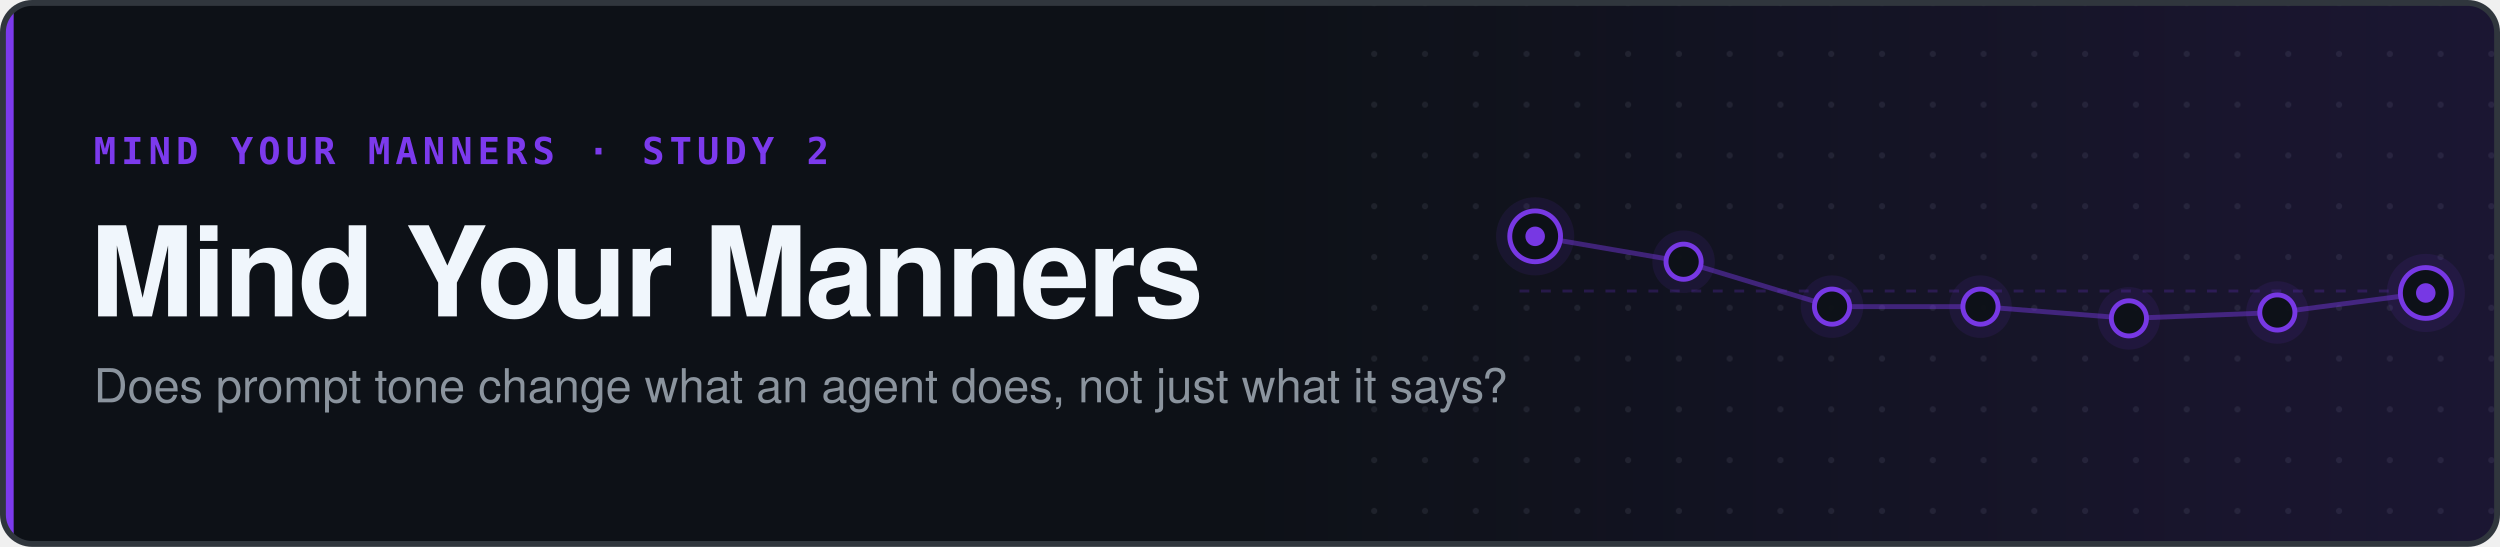
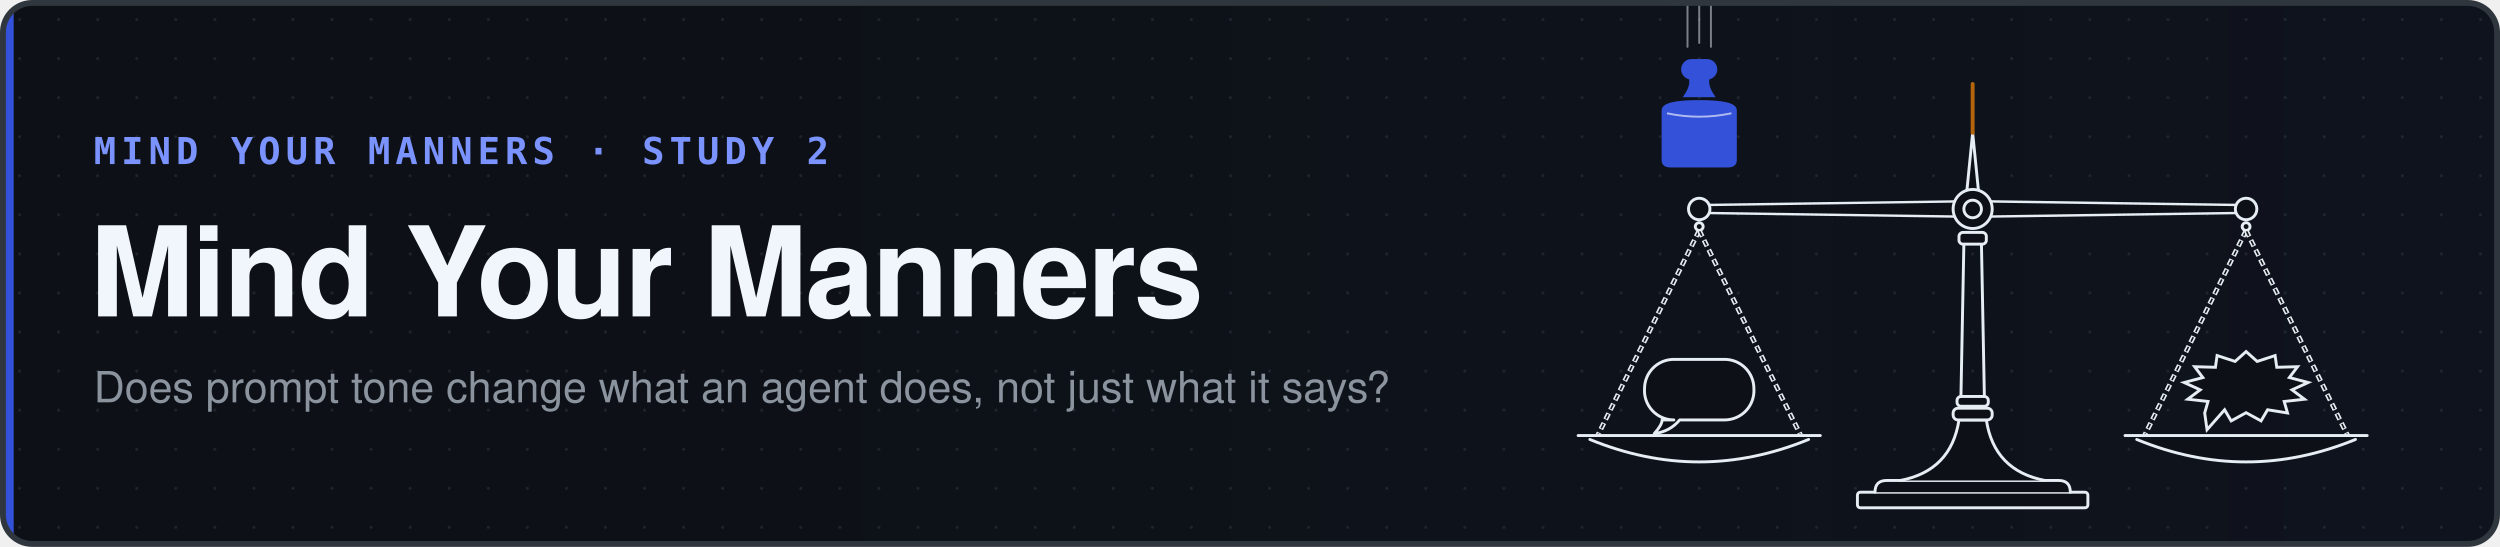
- <svg xmlns="http://www.w3.org/2000/svg" width="1280" height="280" viewBox="0 0 1280 280" role="img" aria-label="Mind Your Manners — does prompt tone change what an agent does, not just what it says.">
+ <svg xmlns="http://www.w3.org/2000/svg" width="2560" height="560" viewBox="0 0 2560 560" role="img" aria-label="Mind Your Manners — does prompt tone change what an agent does, not just what it says.">
  <defs>
-     <linearGradient id="fade" x1="0" y1="0" x2="1" y2="0">
-       <stop offset="0" stop-color="#7C3AED" stop-opacity="0" />
-       <stop offset="1" stop-color="#7C3AED" stop-opacity=".13" />
+     <pattern id="dots" width="40" height="40" patternUnits="userSpaceOnUse">
+       <circle cx="20" cy="20" r="1.5" fill="#30363d" />
+     </pattern>
+     <linearGradient id="tint" x1="0" x2="1">
+       <stop offset="0.3" stop-color="#3452D9" stop-opacity="0" />
+       <stop offset="1" stop-color="#3452D9" stop-opacity="0.035" />
    </linearGradient>
-     <pattern id="dots" width="26" height="26" patternUnits="userSpaceOnUse">
-       <circle cx="1.6" cy="1.6" r="1.6" fill="#30363d" />
-     </pattern>
    <clipPath id="card">
-       <rect x="1.5" y="1.5" width="1277" height="277" rx="15" />
+       <rect x="3" y="3" width="2554" height="554" rx="30" />
    </clipPath>
  </defs>
  <g clip-path="url(#card)">
-     <rect width="1280" height="280" fill="#0d1117" />
-     <rect x="700" width="580" height="280" fill="url(#dots)" opacity="0.45" />
-     <rect x="640" width="640" height="280" fill="url(#fade)" />
-     <rect width="7" height="280" fill="#7C3AED" />
-     <g transform="translate(716,0)" opacity="0.95">
-       <path d="M62,149 L534,149" fill="none" stroke="#7C3AED" stroke-width="1.5" stroke-opacity=".22" stroke-dasharray="5 6" />
-       <path d="M70,121 L146,134 L222,157 L298,157 L374,163 L450,160 L526,150" fill="none" stroke="#7C3AED" stroke-width="2.5" stroke-opacity=".45" stroke-linecap="round" stroke-linejoin="round" />
-       <circle cx="70" cy="121" r="20" fill="#7C3AED" fill-opacity=".10" />
-       <circle cx="70" cy="121" r="13" fill="#0d1117" stroke="#7C3AED" stroke-width="2.5" />
-       <circle cx="146" cy="134" r="16" fill="#7C3AED" fill-opacity=".10" />
-       <circle cx="146" cy="134" r="9" fill="#0d1117" stroke="#7C3AED" stroke-width="2.5" />
-       <circle cx="222" cy="157" r="16" fill="#7C3AED" fill-opacity=".10" />
-       <circle cx="222" cy="157" r="9" fill="#0d1117" stroke="#7C3AED" stroke-width="2.5" />
-       <circle cx="298" cy="157" r="16" fill="#7C3AED" fill-opacity=".10" />
-       <circle cx="298" cy="157" r="9" fill="#0d1117" stroke="#7C3AED" stroke-width="2.5" />
-       <circle cx="374" cy="163" r="16" fill="#7C3AED" fill-opacity=".10" />
-       <circle cx="374" cy="163" r="9" fill="#0d1117" stroke="#7C3AED" stroke-width="2.5" />
-       <circle cx="450" cy="160" r="16" fill="#7C3AED" fill-opacity=".10" />
-       <circle cx="450" cy="160" r="9" fill="#0d1117" stroke="#7C3AED" stroke-width="2.5" />
-       <circle cx="526" cy="150" r="20" fill="#7C3AED" fill-opacity=".10" />
-       <circle cx="526" cy="150" r="13" fill="#0d1117" stroke="#7C3AED" stroke-width="2.5" />
-       <circle cx="70" cy="121" r="5" fill="#7C3AED" />
-       <circle cx="526" cy="150" r="5" fill="#7C3AED" />
+     <rect width="2560" height="560" fill="#0d1117" />
+     <rect width="2560" height="560" fill="url(#dots)" opacity="0.55" />
+     <rect width="2560" height="560" fill="url(#tint)" />
+     <rect width="14" height="560" fill="#3452D9" />
+     <g fill="none" stroke="#e6edf3" stroke-width="3" stroke-linecap="round" stroke-linejoin="round">
+       <rect x="1902" y="504" width="236" height="16" rx="3" fill="#0d1117" />
+       <path d="M1920,504 Q1920,492 1932,492 H2108 Q2120,492 2120,504" fill="#0d1117" />
+       <path d="M1946,492 Q1998,482 2006,430 H2034 Q2042,482 2094,492" fill="#0d1117" />
+       <rect x="2000" y="418" width="40" height="12" rx="5" fill="#0d1117" />
+       <rect x="2004" y="406" width="32" height="10" rx="4" fill="#0d1117" />
+       <path d="M2011,250 L2008,406 M2029,250 L2032,406" />
+       <rect x="2006" y="238" width="28" height="12" rx="4" fill="#0d1117" />
+       <path d="M2014,196 L2020,136 L2026,196" fill="#0d1117" />
+       <path d="M1740,210 L2020,206 L2300,210 L2300,218 L2020,222 L1740,218 Z" fill="#0d1117" stroke-width="2.5" />
+       <circle cx="1740" cy="214" r="11" fill="#0d1117" />
+       <circle cx="1740" cy="232" r="4" fill="#0d1117" />
+       <line x1="1740" y1="236" x2="1636" y2="446" stroke-width="5" stroke-dasharray="7 4" stroke-linecap="butt" />
+       <line x1="1740" y1="236" x2="1636" y2="446" stroke="#0d1117" stroke-width="1.6" stroke-dasharray="5 6" stroke-dashoffset="-1" stroke-linecap="butt" />
+       <line x1="1740" y1="236" x2="1844" y2="446" stroke-width="5" stroke-dasharray="7 4" stroke-linecap="butt" />
+       <line x1="1740" y1="236" x2="1844" y2="446" stroke="#0d1117" stroke-width="1.6" stroke-dasharray="5 6" stroke-dashoffset="-1" stroke-linecap="butt" />
+       <path d="M1616,446 H1864" />
+       <path d="M1628,450 Q1740,496 1852,450" fill="#0d1117" />
+       <circle cx="2300" cy="214" r="11" fill="#0d1117" />
+       <circle cx="2300" cy="232" r="4" fill="#0d1117" />
+       <line x1="2300" y1="236" x2="2196" y2="446" stroke-width="5" stroke-dasharray="7 4" stroke-linecap="butt" />
+       <line x1="2300" y1="236" x2="2196" y2="446" stroke="#0d1117" stroke-width="1.6" stroke-dasharray="5 6" stroke-dashoffset="-1" stroke-linecap="butt" />
+       <line x1="2300" y1="236" x2="2404" y2="446" stroke-width="5" stroke-dasharray="7 4" stroke-linecap="butt" />
+       <line x1="2300" y1="236" x2="2404" y2="446" stroke="#0d1117" stroke-width="1.6" stroke-dasharray="5 6" stroke-dashoffset="-1" stroke-linecap="butt" />
+       <path d="M2176,446 H2424" />
+       <path d="M2188,450 Q2300,496 2412,450" fill="#0d1117" />
+       <circle cx="2020" cy="214" r="20" fill="#0d1117" />
+       <circle cx="2020" cy="214" r="9" />
+       <path d="M1714,368 H1766 A30,30 0 0 1 1796,398 A30,30 0 0 1 1766,430 H1720 Q1710,442 1694,444 Q1702,435 1702,430 H1714 A30,30 0 0 1 1684,398 A30,30 0 0 1 1714,368 Z" fill="#0d1117" />
+       <path d="M2300.0,360.0 L2311.3,370.1 L2329.7,364.1 L2331.4,376.1 L2352.7,375.5 L2344.3,386.6 L2363.5,391.7 L2347.0,399.2 L2359.8,408.8 L2339.0,411.1 L2342.4,422.9 L2322.0,419.6 L2315.3,431.0 L2300.0,422.6 L2284.7,431.0 L2278.0,419.6 L2260.0,440.0 L2257.6,422.9 L2261.0,411.1 L2240.2,408.8 L2253.0,399.2 L2236.5,391.7 L2255.7,386.6 L2247.3,375.5 L2268.6,376.1 L2270.3,364.1 L2288.7,370.1 Z" fill="#0d1117" stroke-linejoin="miter" />
+     </g>
+     <line x1="2020" y1="136" x2="2020" y2="86" stroke="#B4650C" stroke-width="4" stroke-linecap="round" />
+     <g fill="#3452D9" stroke="#3452D9" stroke-width="3">
+       <path d="M1726,98 Q1734,86 1730,78 H1750 Q1746,86 1754,98 Z" />
+       <rect x="1723" y="62" width="34" height="18" rx="9" />
+       <path d="M1703.0,113 Q1703.0,104 1740,104 Q1777.0,104 1777.0,113 V164 Q1777.0,170 1769.0,170 H1711.0 Q1703.0,170 1703.0,164 Z" />
+     </g>
+     <path d="M1707.0,116 Q1740,123 1773.0,116" fill="none" stroke="#fff" stroke-width="2" opacity="0.6" />
+     <g stroke="#e6edf3" stroke-width="2" stroke-linecap="round" opacity="0.5">
+       <line x1="1728" y1="-14" x2="1728" y2="48" />
+       <line x1="1740" y1="-28" x2="1740" y2="44" />
+       <line x1="1752" y1="-8" x2="1752" y2="48" />
    </g>
  </g>
-   <rect x="1.5" y="1.5" width="1277" height="277" rx="15" fill="none" stroke="#30363d" stroke-width="3" />
-   <text x="48" y="84" font-family="ui-monospace,SFMono-Regular,'SF Mono',Menlo,Consolas,monospace" font-size="19" font-weight="600" letter-spacing="2.6" fill="#7C3AED">MIND YOUR MANNERS · STUDY 2</text>
-   <text x="46" y="162" font-family="ui-sans-serif,-apple-system,BlinkMacSystemFont,'Segoe UI',Helvetica,Arial,sans-serif" font-size="64" font-weight="700" letter-spacing="-1.2" fill="#f0f6fc">Mind Your Manners</text>
-   <text x="48" y="206" font-family="ui-sans-serif,-apple-system,BlinkMacSystemFont,'Segoe UI',Helvetica,Arial,sans-serif" font-size="24" font-weight="400" fill="#8b949e">Does prompt tone change what an agent does, not just what it says?</text>
+   <rect x="3" y="3" width="2554" height="554" rx="30" fill="none" stroke="#30363d" stroke-width="6" />
+   <text x="96" y="168" font-family="ui-monospace,SFMono-Regular,'SF Mono',Menlo,Consolas,monospace" font-size="38" font-weight="600" letter-spacing="5.2" fill="#7B93FF">MIND YOUR MANNERS · STUDY 2</text>
+   <text x="92" y="324" font-family="ui-sans-serif,-apple-system,BlinkMacSystemFont,'Segoe UI',Helvetica,Arial,sans-serif" font-size="128" font-weight="700" letter-spacing="-2.4" fill="#f0f6fc">Mind Your Manners</text>
+   <text x="96" y="412" font-family="ui-sans-serif,-apple-system,BlinkMacSystemFont,'Segoe UI',Helvetica,Arial,sans-serif" font-size="44" font-weight="400" fill="#8b949e">Does prompt tone change what an agent does, not just what it says?</text>
</svg>
